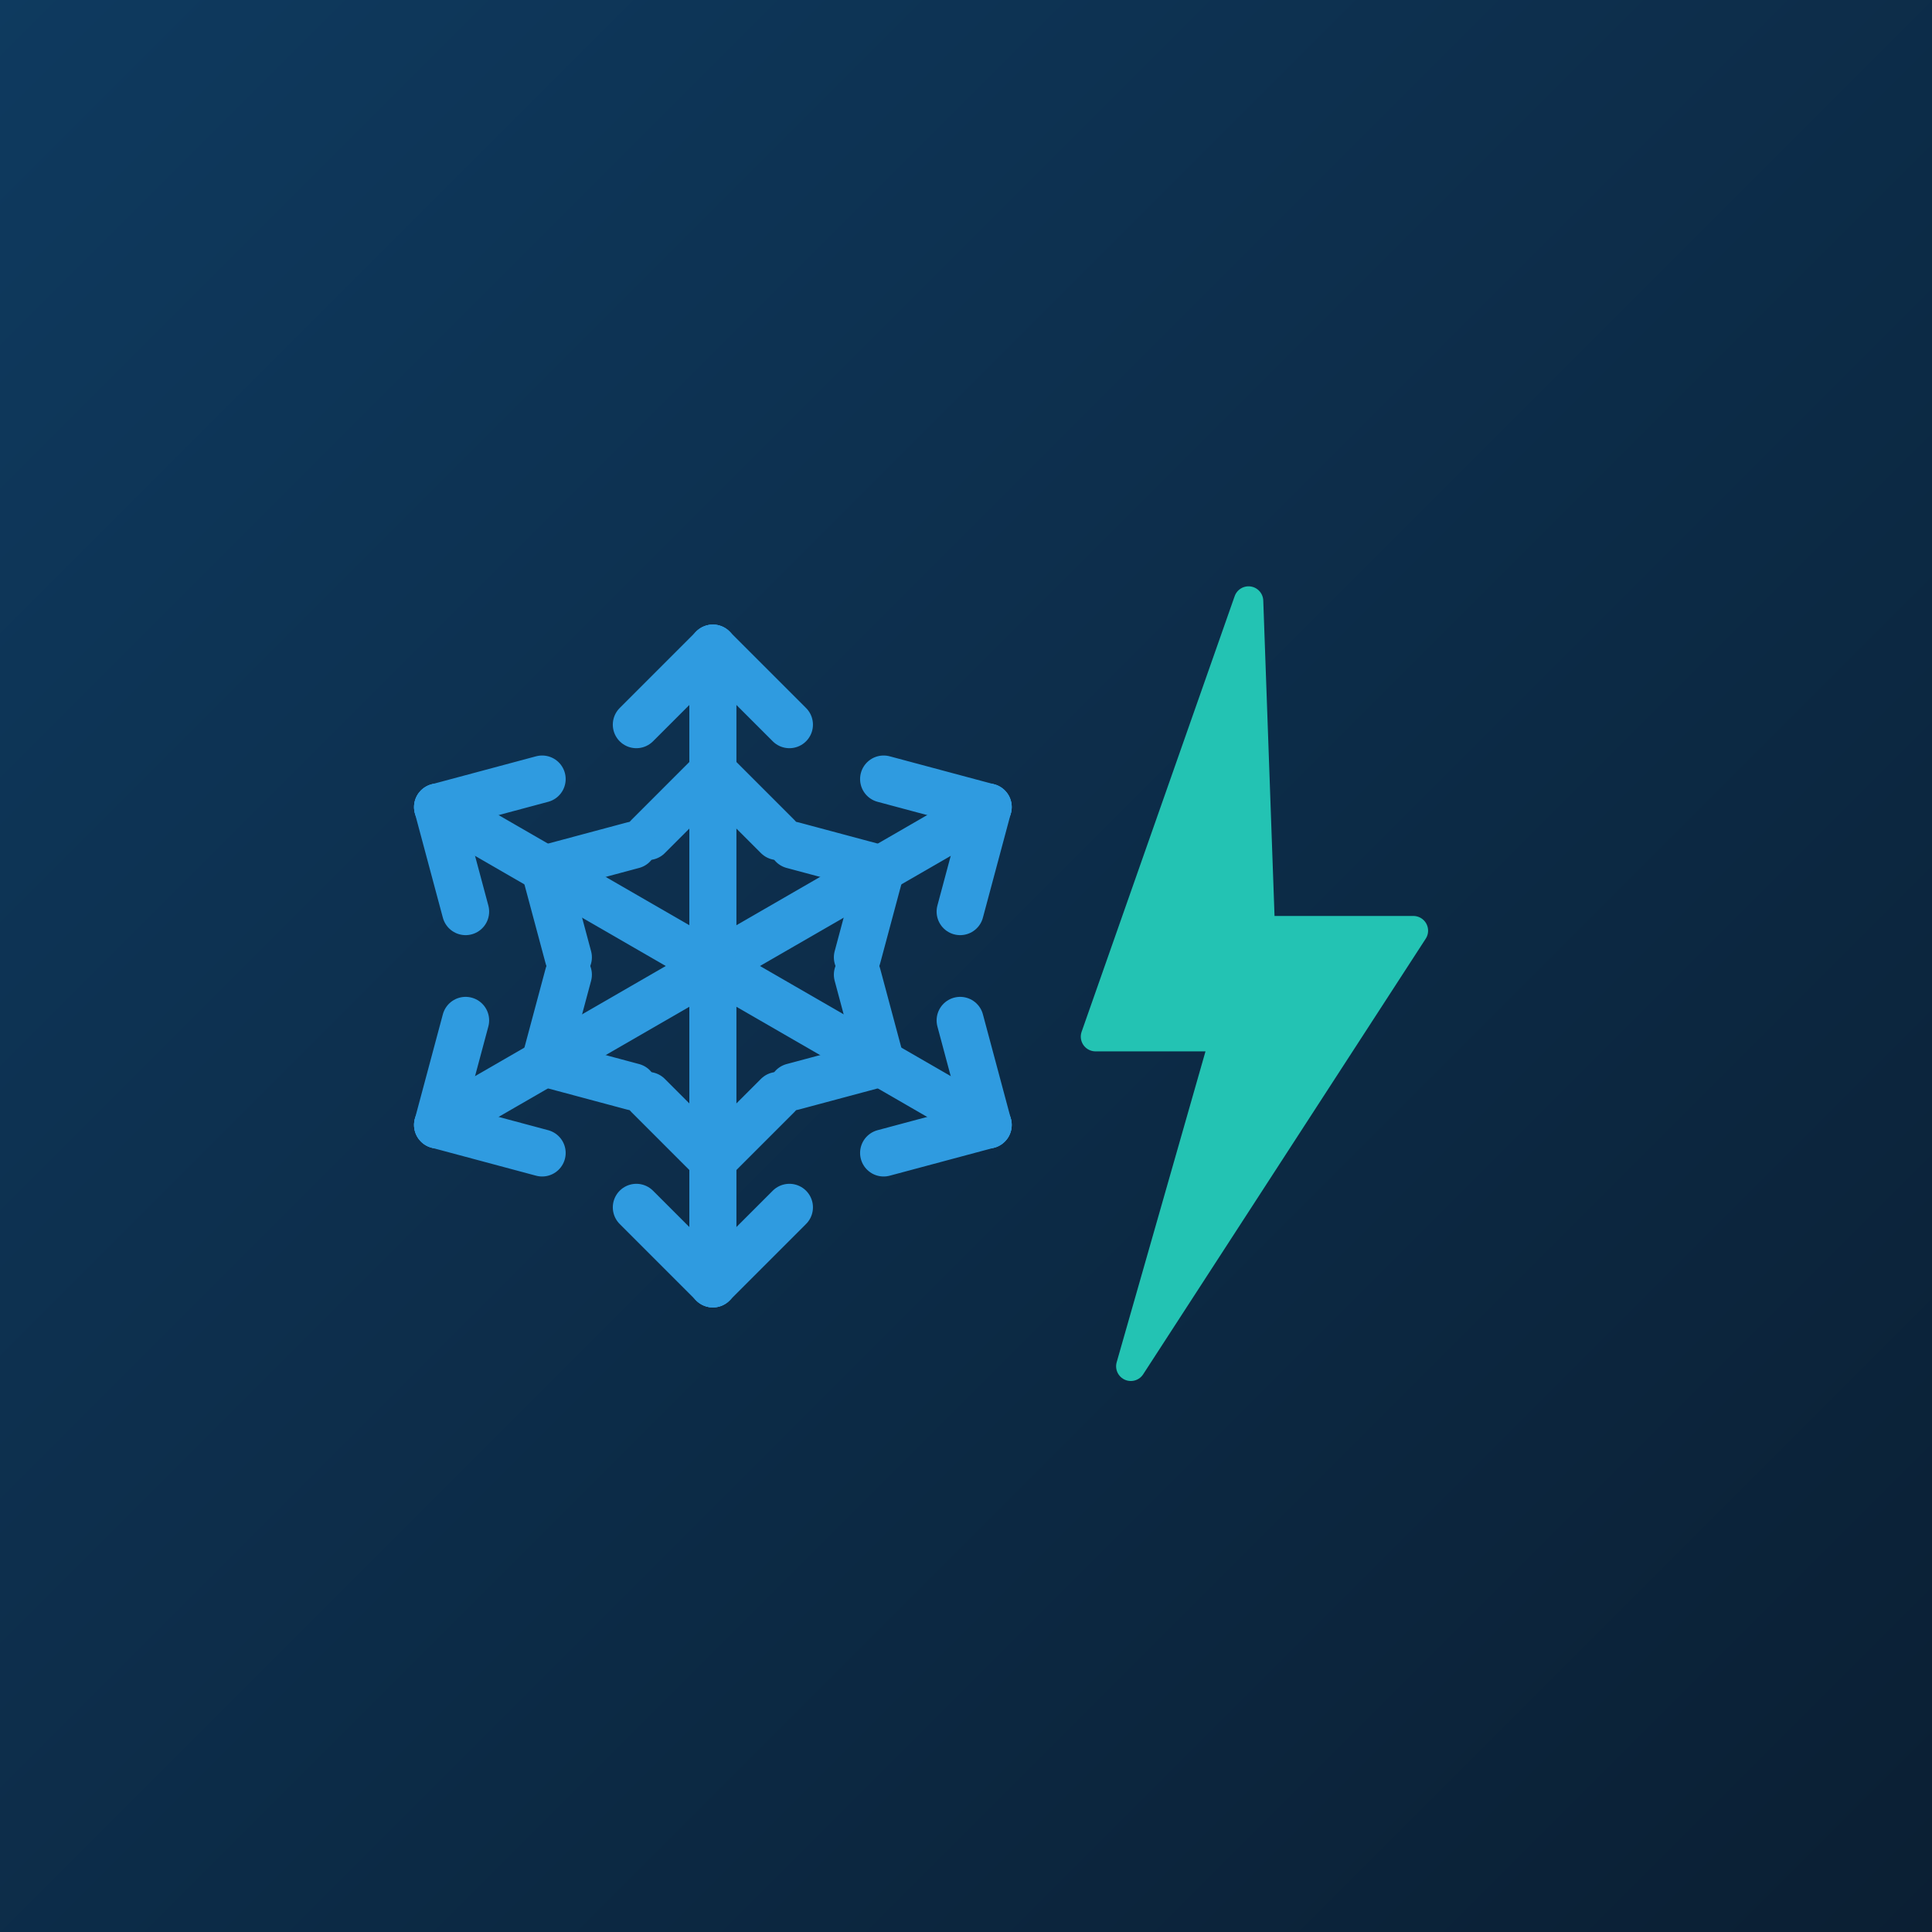
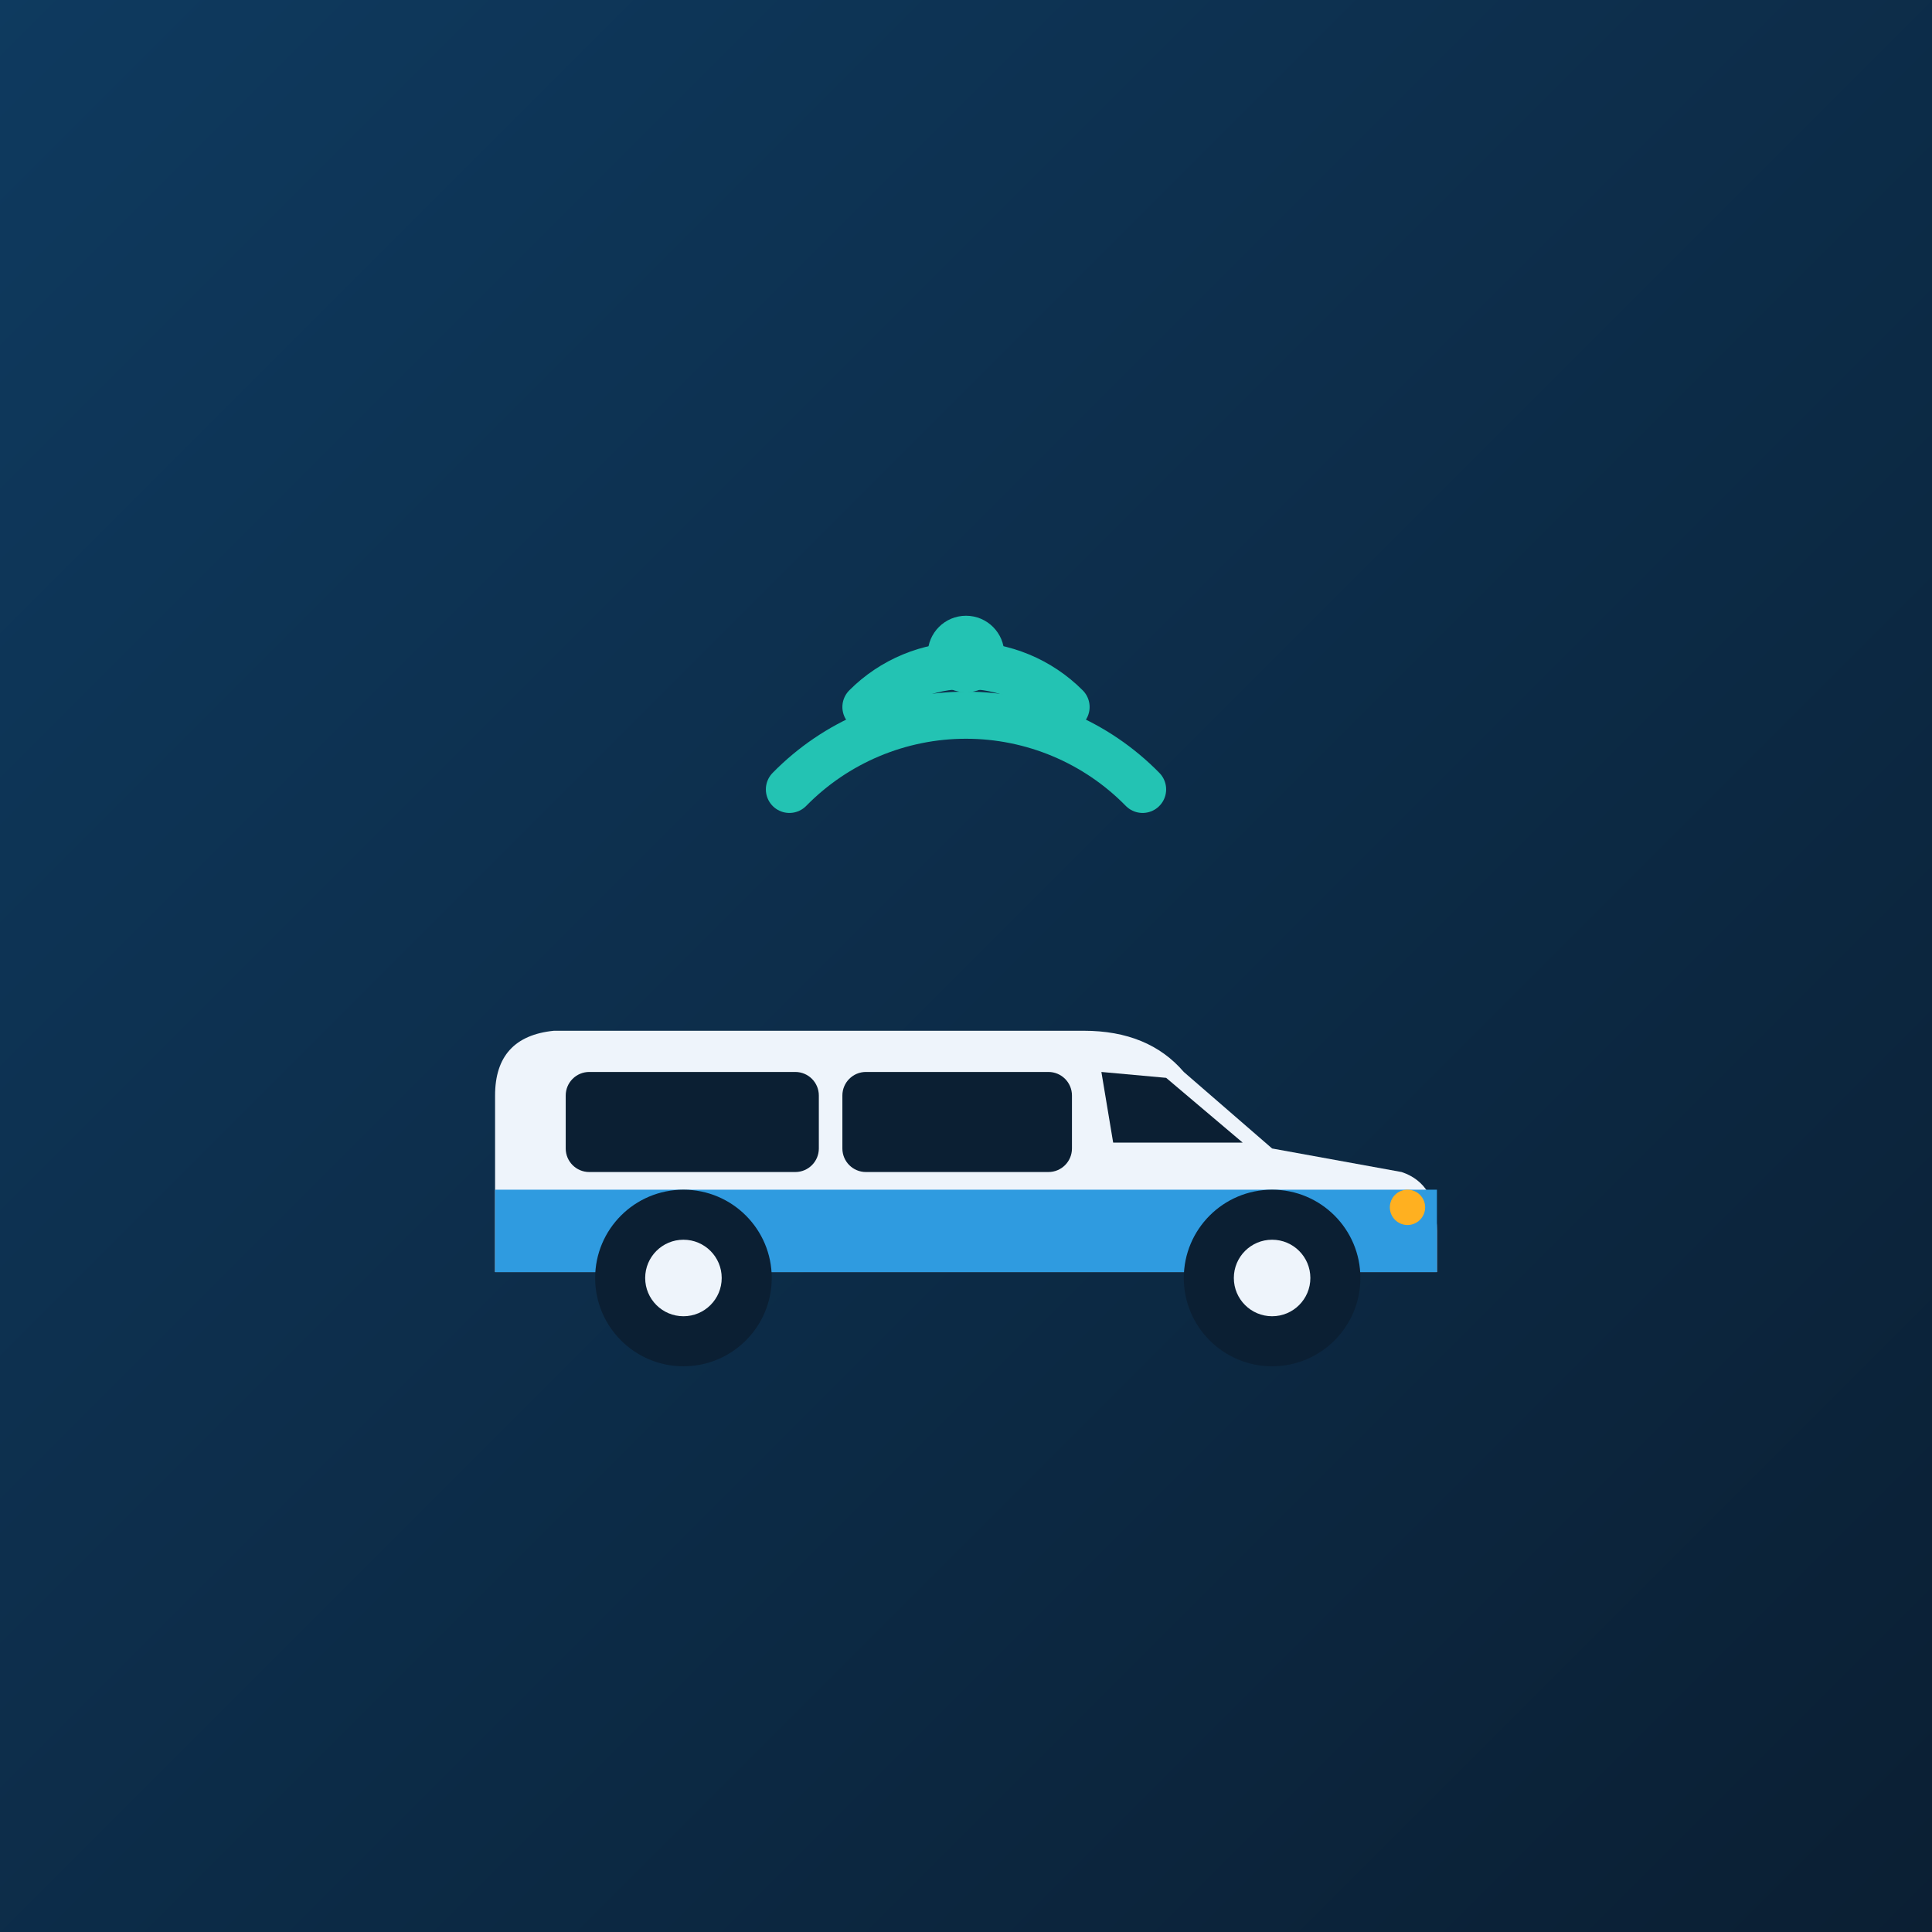
<svg xmlns="http://www.w3.org/2000/svg" viewBox="0 0 512 512" width="512" height="512">
  <defs>
    <linearGradient id="bg" x1="0" y1="0" x2="1" y2="1">
      <stop offset="0" stop-color="#0e3a5f" />
      <stop offset="1" stop-color="#0b1f33" />
    </linearGradient>
  </defs>
  <rect width="512" height="512" fill="url(#bg)" />
  <g transform="translate(256 256) scale(0.78) translate(-256 -256)">
-     <g stroke="#2f9be0" stroke-width="16" stroke-linecap="round" fill="none" transform="translate(170 256)">
-       <g id="arm">
-         <line x1="0" y1="0" x2="0" y2="-108" />
-         <line x1="0" y1="-108" x2="-26" y2="-82" />
-         <line x1="0" y1="-108" x2="26" y2="-82" />
-         <line x1="0" y1="-66" x2="-22" y2="-44" />
-         <line x1="0" y1="-66" x2="22" y2="-44" />
-       </g>
-       <use href="#arm" transform="rotate(60)" />
-       <use href="#arm" transform="rotate(120)" />
-       <use href="#arm" transform="rotate(180)" />
-       <use href="#arm" transform="rotate(240)" />
-       <use href="#arm" transform="rotate(300)" />
+     <g fill="none" stroke="#23c3b3" stroke-width="16" stroke-linecap="round">
+       <path d="M196 196 A 84 84 0 0 1 316 196" />
+       <path d="M222 168 A 48 48 0 0 1 290 168" />
    </g>
-     <path d="M352 132 L300 280 L344 280 L312 392 L408 244 L356 244 Z" fill="#23c3b3" stroke="#23c3b3" stroke-width="10" stroke-linejoin="round" />
+     <circle cx="256" cy="150" r="13" fill="#23c3b3" />
+     <path d="M96 360 L96 300 Q96 280 116 278 L296 278 Q318 278 330 292 L360 318 L404 326              Q416 330 416 346 L416 360 Z" fill="#eef4fb" />
+     <path d="M96 332 L416 332 L416 360 L96 360 Z" fill="#2f9be0" />
+     <rect x="120" y="292" width="86" height="34" rx="8" fill="#0b1f33" />
+     <rect x="214" y="292" width="78" height="34" rx="8" fill="#0b1f33" />
+     <path d="M302 292 L324 294 L350 316 L306 316 Z" fill="#0b1f33" />
+     <circle cx="406" cy="338" r="6" fill="#ffb020" />
+     <circle cx="160" cy="362" r="30" fill="#0b1f33" />
+     <circle cx="160" cy="362" r="13" fill="#eef4fb" />
+     <circle cx="360" cy="362" r="30" fill="#0b1f33" />
+     <circle cx="360" cy="362" r="13" fill="#eef4fb" />
  </g>
</svg>
